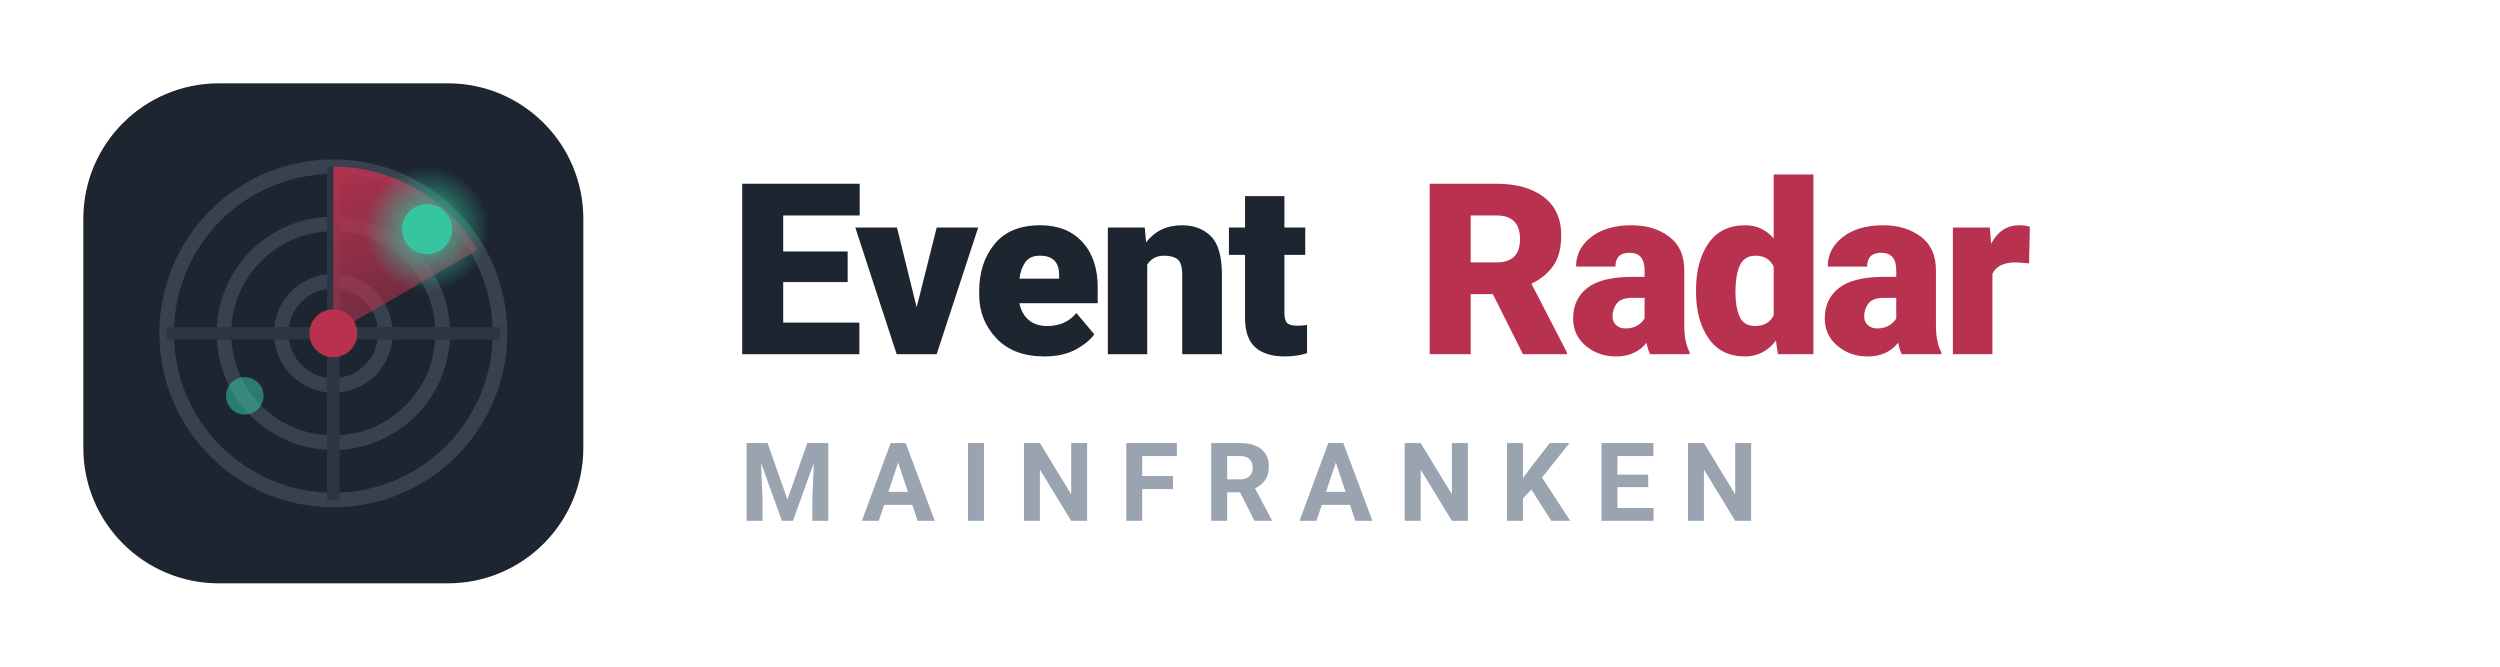
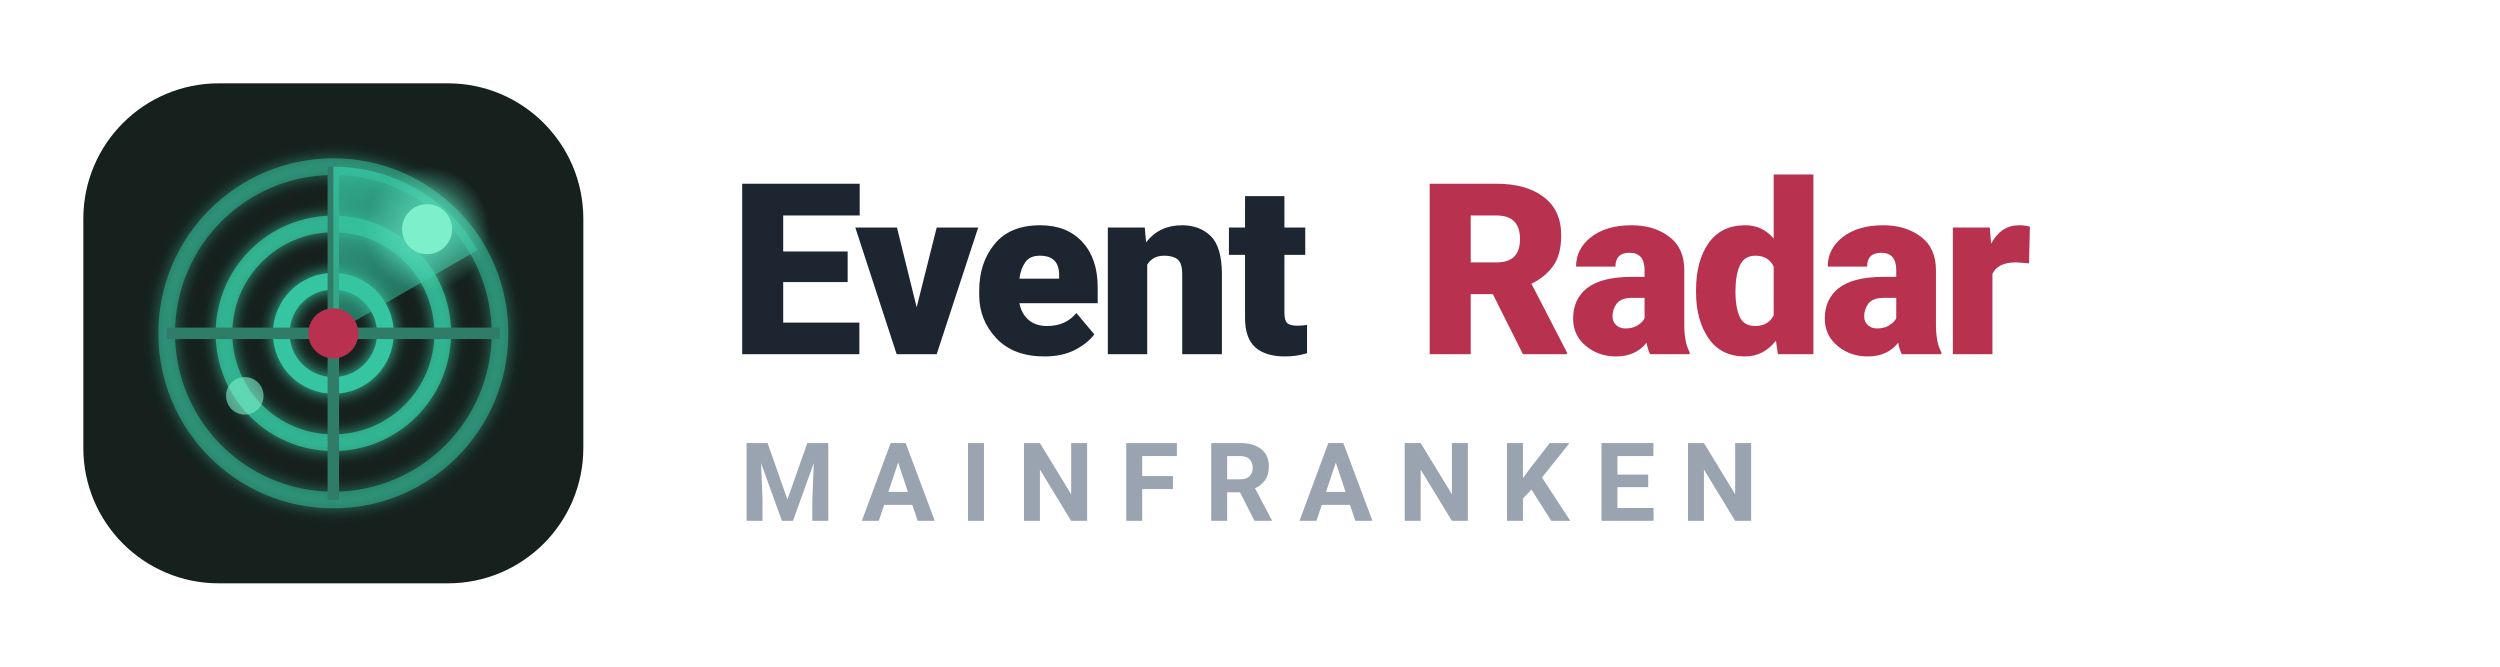
<svg xmlns="http://www.w3.org/2000/svg" viewBox="0 0 240 64" width="240" height="64" role="img" aria-label="Event Radar">
  <defs>
    <linearGradient id="sweep" x1="24" y1="8" x2="40" y2="40" gradientUnits="userSpaceOnUse">
-       <stop offset="0" stop-color="#b8324f" stop-opacity="0.95" />
-       <stop offset="1" stop-color="#b8324f" stop-opacity="0" />
+       <stop offset="0" stop-color="#36c5a0" stop-opacity="0.85" />
+       <stop offset="1" stop-color="#36c5a0" stop-opacity="0" />
    </linearGradient>
    <radialGradient id="blip" cx="0.5" cy="0.5" r="0.5">
-       <stop offset="0" stop-color="#36c5a0" />
-       <stop offset="1" stop-color="#36c5a0" stop-opacity="0" />
+       <stop offset="0" stop-color="#5fe0bd" />
+       <stop offset="1" stop-color="#5fe0bd" stop-opacity="0" />
    </radialGradient>
+     <filter id="glow" x="-40%" y="-40%" width="180%" height="180%">
+       <feGaussianBlur stdDeviation="0.7" result="b" />
+       <feMerge>
+         <feMergeNode in="b" />
+         <feMergeNode in="SourceGraphic" />
+       </feMerge>
+     </filter>
  </defs>
  <g transform="translate(8,8)">
-     <rect width="48" height="48" rx="13" fill="#1d2530" />
-     <g fill="none" stroke="#38414f" stroke-width="1.4">
-       <circle cx="24" cy="24" r="16" />
-       <circle cx="24" cy="24" r="10.5" />
-       <circle cx="24" cy="24" r="5" />
+     <rect width="48" height="48" rx="13" fill="#16201d" />
+     <g fill="none" stroke="#36c5a0" stroke-width="1.6" filter="url(#glow)">
+       <circle cx="24" cy="24" r="16" stroke-opacity="0.5" />
+       <circle cx="24" cy="24" r="10.5" stroke-opacity="0.75" />
+       <circle cx="24" cy="24" r="5" stroke-opacity="1" />
    </g>
-     <g stroke="#2c3543" stroke-width="1.2">
+     <g stroke="#2f7d68" stroke-width="1.1">
      <line x1="8" y1="24" x2="40" y2="24" />
      <line x1="24" y1="8" x2="24" y2="40" />
    </g>
    <path d="M24 24 L24 8 A16 16 0 0 1 37.86 16 Z" fill="url(#sweep)" />
    <circle cx="33" cy="14" r="6" fill="url(#blip)" />
-     <circle cx="33" cy="14" r="2.4" fill="#36c5a0" />
-     <circle cx="15.5" cy="30" r="1.8" fill="#36c5a0" fill-opacity="0.55" />
-     <circle cx="24" cy="24" r="2.3" fill="#b8324f" />
+     <circle cx="33" cy="14" r="2.4" fill="#7defca" />
+     <circle cx="15.5" cy="30" r="1.8" fill="#7defca" fill-opacity="0.6" />
+     <circle cx="24" cy="24" r="2.4" fill="#b8324f" />
  </g>
  <g transform="translate(70,0)" font-family="-apple-system,BlinkMacSystemFont,Segoe UI,Roboto,Helvetica,Arial,sans-serif">
    <text x="0" y="34" font-size="23" font-weight="800" letter-spacing="-0.5" fill="#1d2530">Event</text>
    <text x="66" y="34" font-size="23" font-weight="800" letter-spacing="-0.5" fill="#b8324f">Radar</text>
    <text x="1" y="50" font-size="10.5" font-weight="600" letter-spacing="2.4" fill="#9aa3b0">MAINFRANKEN</text>
  </g>
</svg>
